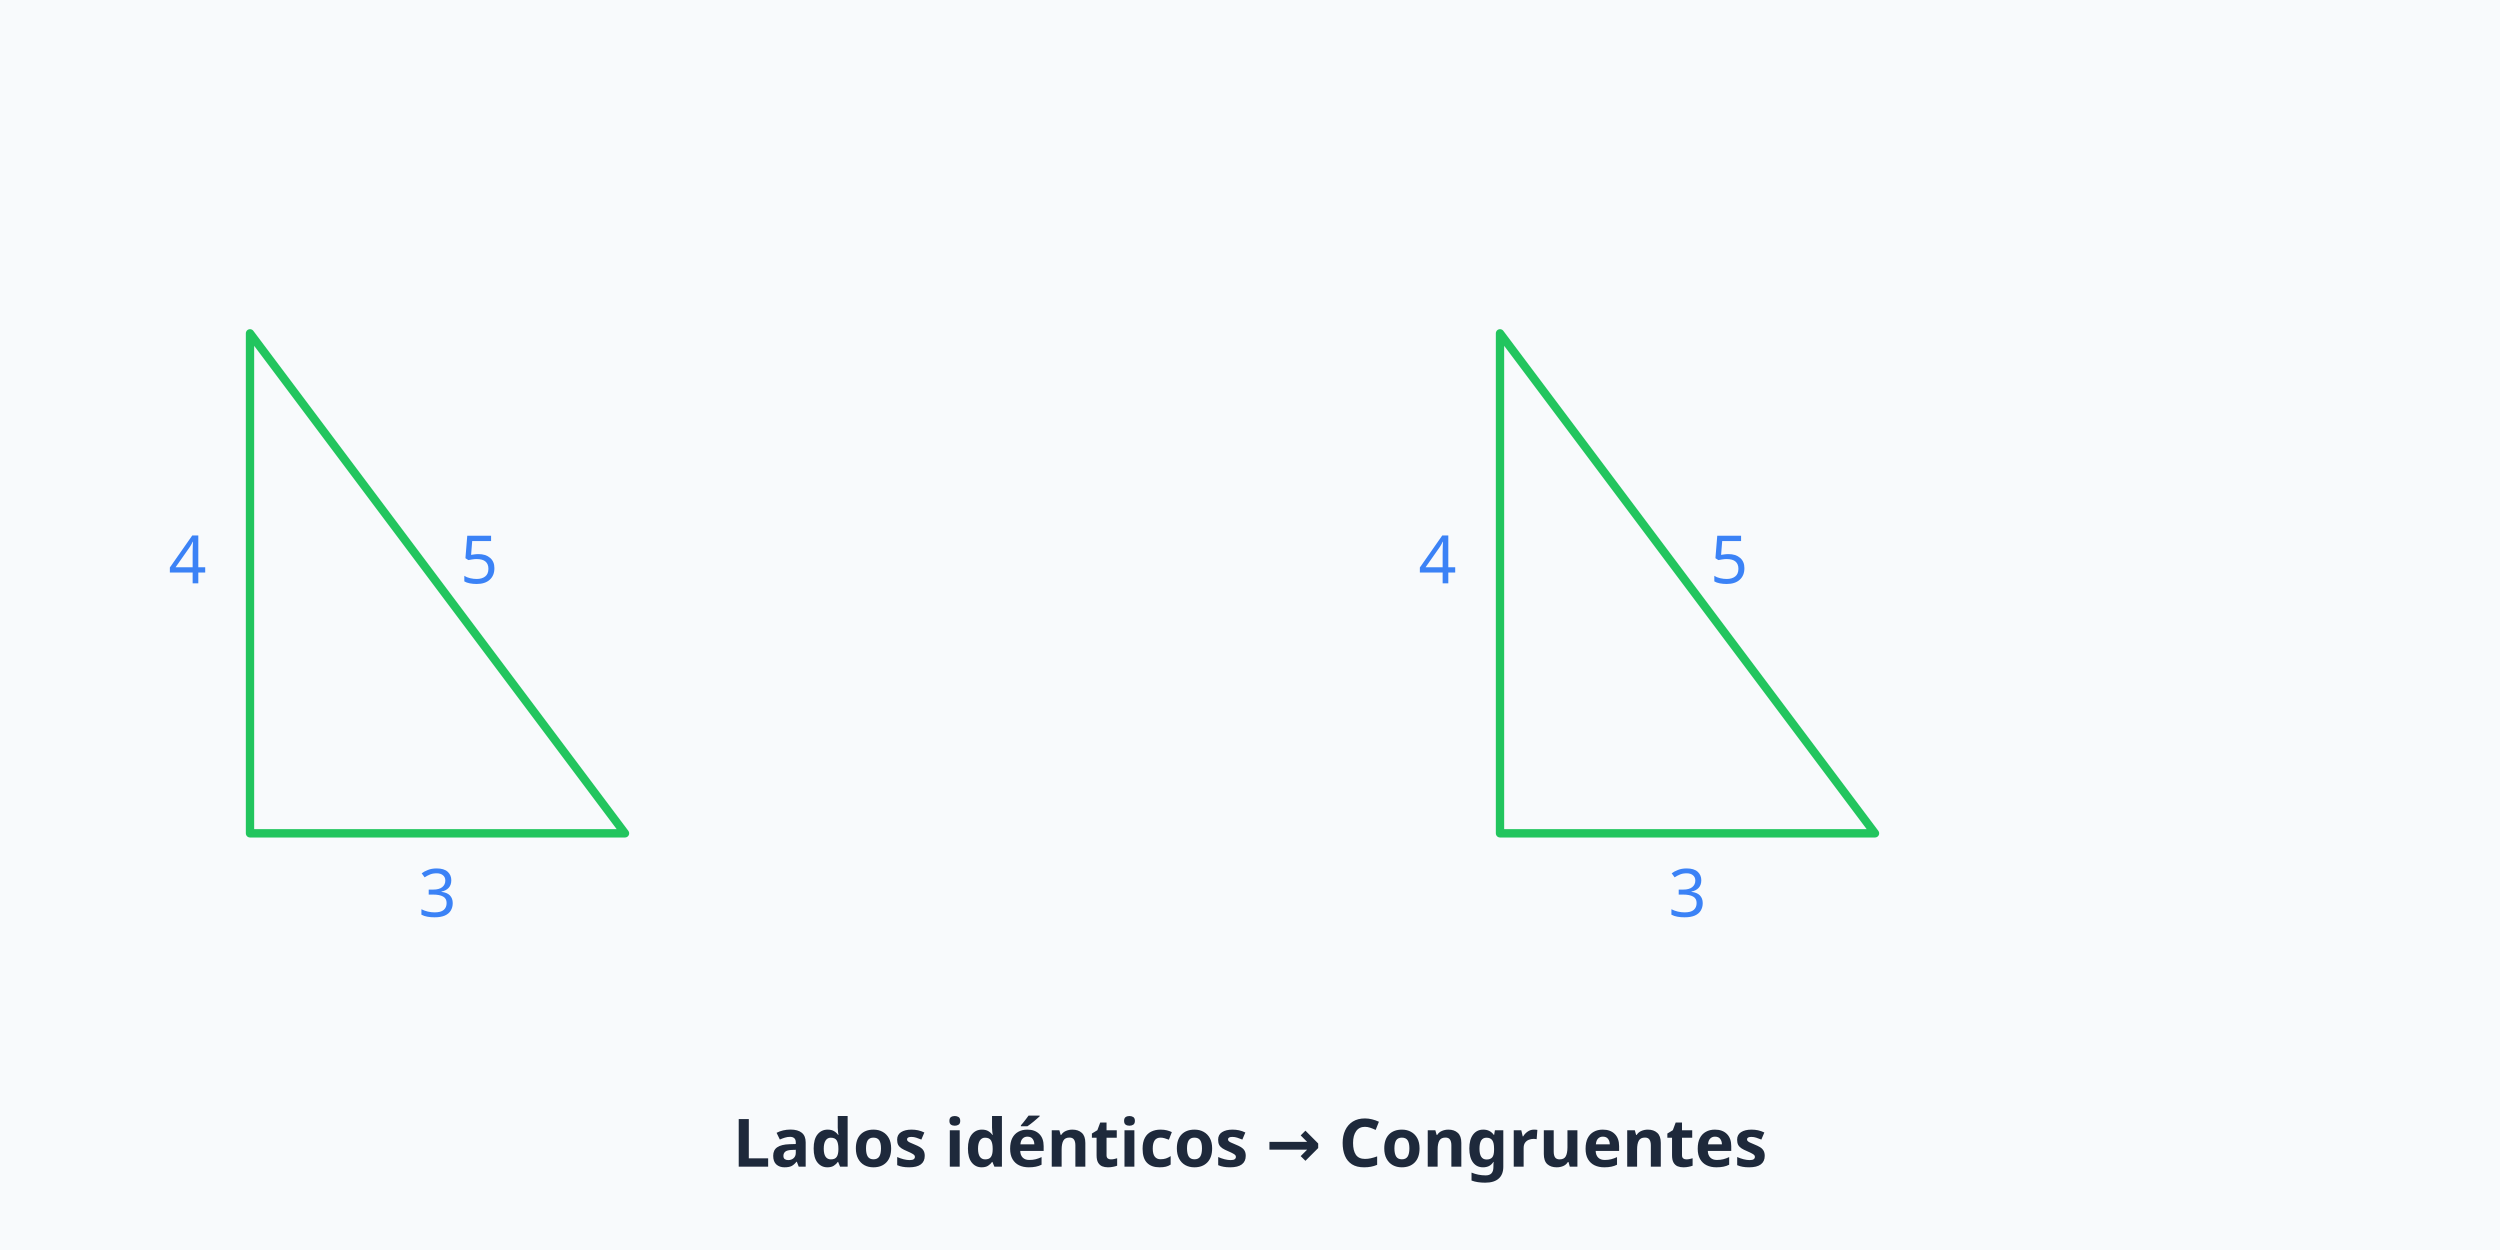
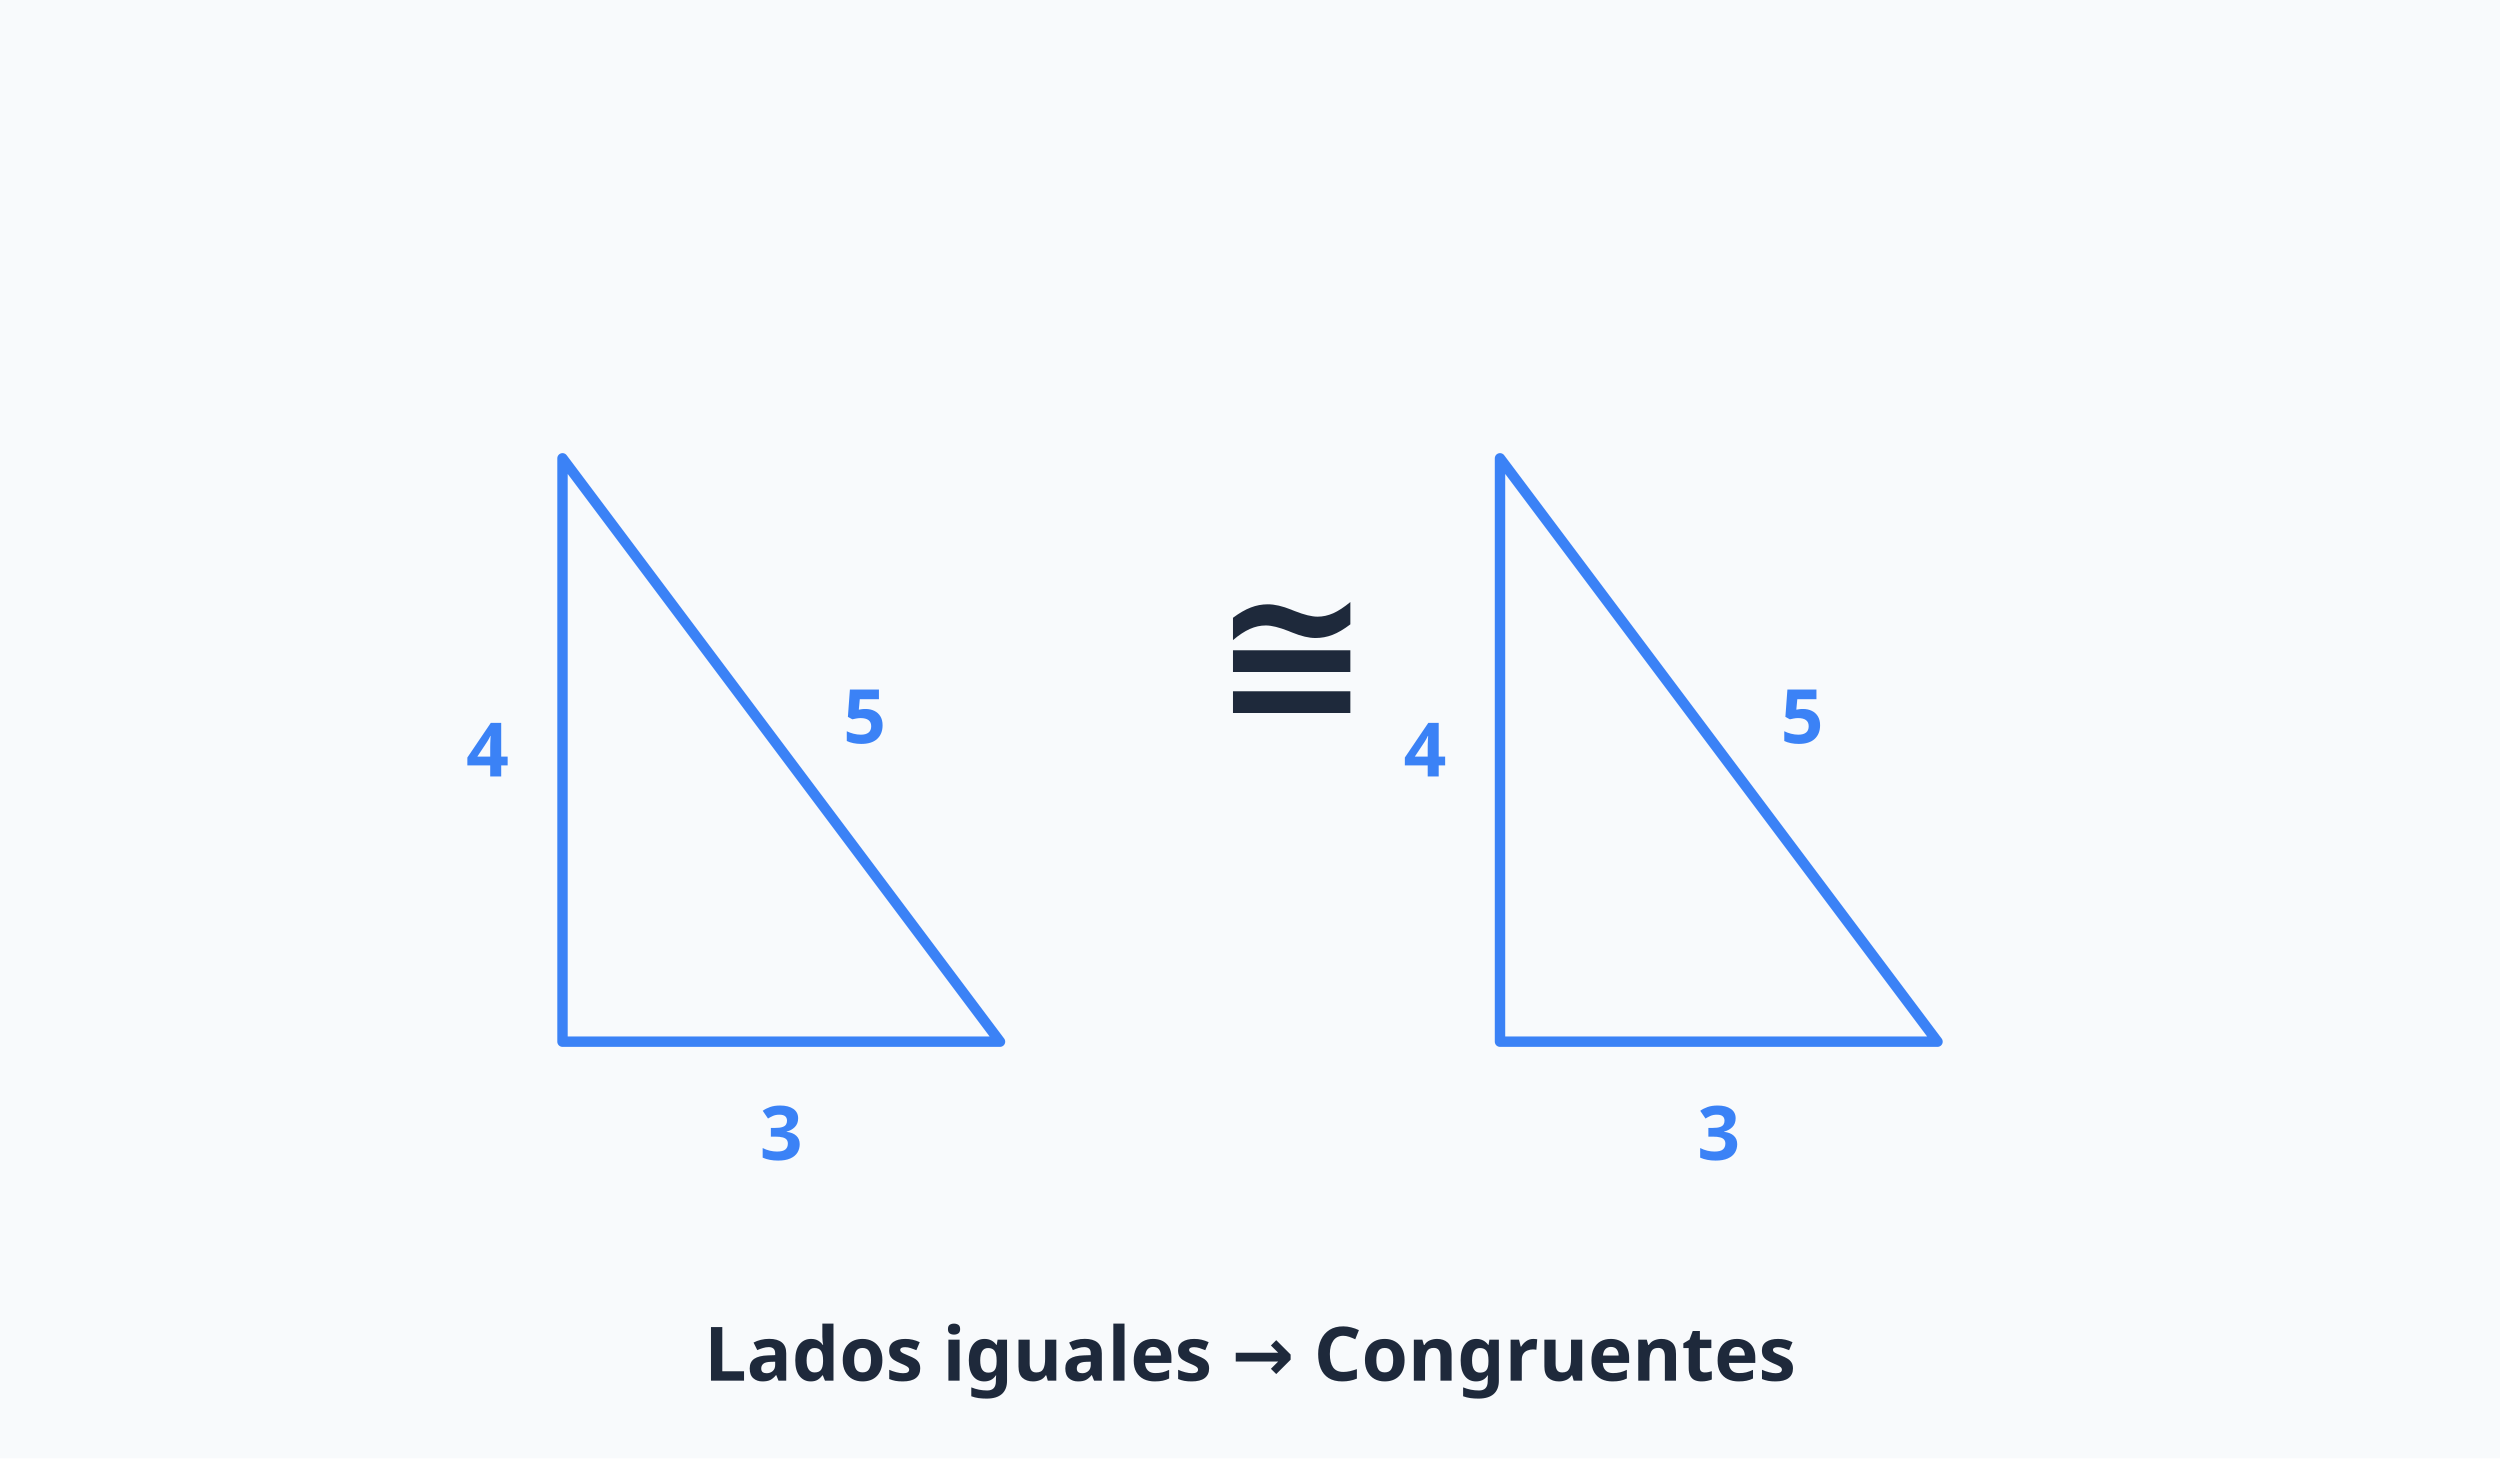
- <svg xmlns="http://www.w3.org/2000/svg" viewBox="0 0 600 300">
-   <rect width="600" height="300" fill="#f8fafc" />
-   <path d="M 60 200 L 150 200 L 60 80 Z" fill="none" stroke="#22c55e" stroke-width="2" stroke-linejoin="round" />
-   <path d="M 360 200 L 450 200 L 360 80 Z" fill="none" stroke="#22c55e" stroke-width="2" stroke-linejoin="round" />
-   <text x="105.0" y="220" font-family="sans-serif" font-size="16" font-weight="normal" fill="#3b82f6" text-anchor="middle">3</text>
-   <text x="45" y="140.0" font-family="sans-serif" font-size="16" font-weight="normal" fill="#3b82f6" text-anchor="middle">4</text>
-   <text x="115.0" y="140.0" font-family="sans-serif" font-size="16" font-weight="normal" fill="#3b82f6" text-anchor="middle">5</text>
-   <text x="405.0" y="220" font-family="sans-serif" font-size="16" font-weight="normal" fill="#3b82f6" text-anchor="middle">3</text>
-   <text x="345" y="140.0" font-family="sans-serif" font-size="16" font-weight="normal" fill="#3b82f6" text-anchor="middle">4</text>
-   <text x="415.0" y="140.0" font-family="sans-serif" font-size="16" font-weight="normal" fill="#3b82f6" text-anchor="middle">5</text>
-   <text x="300" y="280" font-family="sans-serif" font-size="16" font-weight="bold" fill="#1e293b" text-anchor="middle">Lados idénticos → Congruentes</text>
+ <svg xmlns="http://www.w3.org/2000/svg" viewBox="0 0 600 350">
+   <rect width="600" height="350" fill="#f8fafc" />
+   <path d="M 135.00 250.00 L 240.00 250.00 L 135.00 110.00 Z" fill="none" stroke="#3b82f6" stroke-width="2.5" stroke-linejoin="round" />
+   <path d="M 360.00 250.00 L 465.00 250.00 L 360.00 110.00 Z" fill="none" stroke="#3b82f6" stroke-width="2.5" stroke-linejoin="round" />
+   <text x="187.50" y="272.00" font-family="sans-serif" font-size="18" font-weight="bold" fill="#3b82f6" text-anchor="middle" dominant-baseline="middle">3</text>
+   <text x="117.00" y="180.00" font-family="sans-serif" font-size="18" font-weight="bold" fill="#3b82f6" text-anchor="middle" dominant-baseline="middle">4</text>
+   <text x="207.50" y="172.00" font-family="sans-serif" font-size="18" font-weight="bold" fill="#3b82f6" text-anchor="middle" dominant-baseline="middle">5</text>
+   <text x="412.50" y="272.00" font-family="sans-serif" font-size="18" font-weight="bold" fill="#3b82f6" text-anchor="middle" dominant-baseline="middle">3</text>
+   <text x="342.00" y="180.00" font-family="sans-serif" font-size="18" font-weight="bold" fill="#3b82f6" text-anchor="middle" dominant-baseline="middle">4</text>
+   <text x="432.50" y="172.00" font-family="sans-serif" font-size="18" font-weight="bold" fill="#3b82f6" text-anchor="middle" dominant-baseline="middle">5</text>
+   <text x="310.00" y="160.00" font-family="sans-serif" font-size="45" font-weight="bold" fill="#1e293b" text-anchor="middle" dominant-baseline="middle">≅</text>
+   <text x="300.00" y="325.00" font-family="sans-serif" font-size="18" font-weight="bold" fill="#1e293b" text-anchor="middle" dominant-baseline="middle">Lados iguales → Congruentes</text>
</svg>
